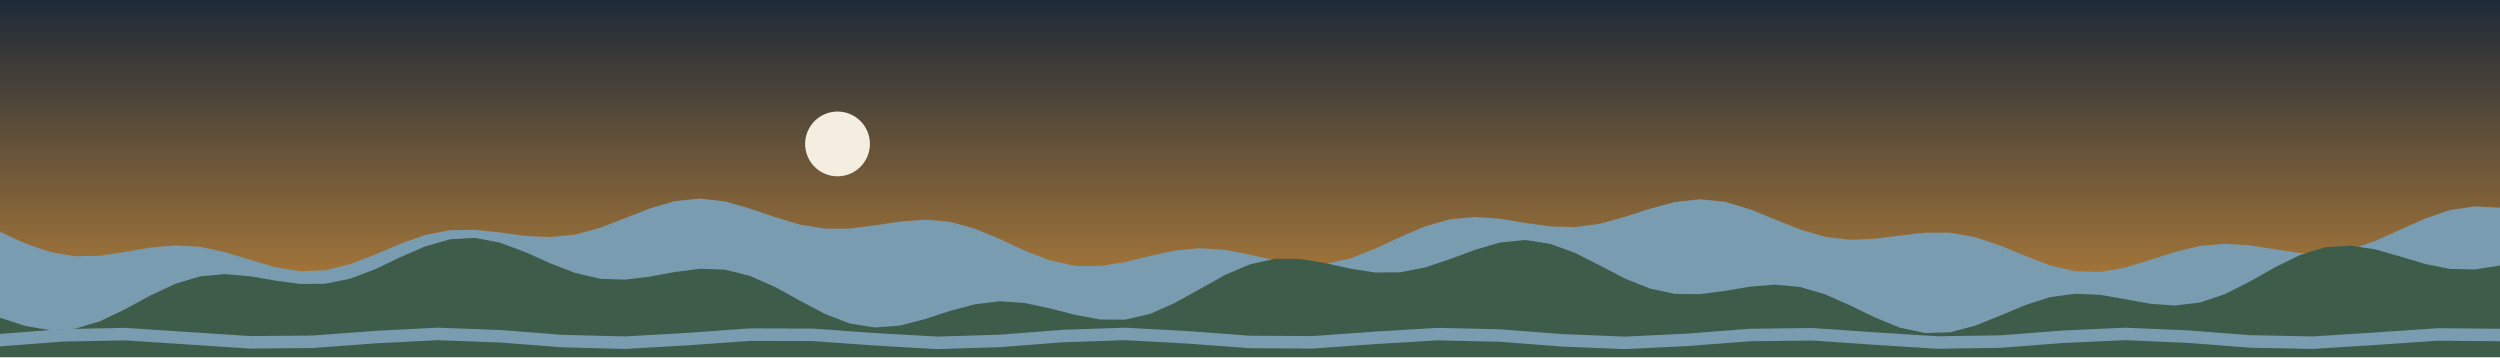
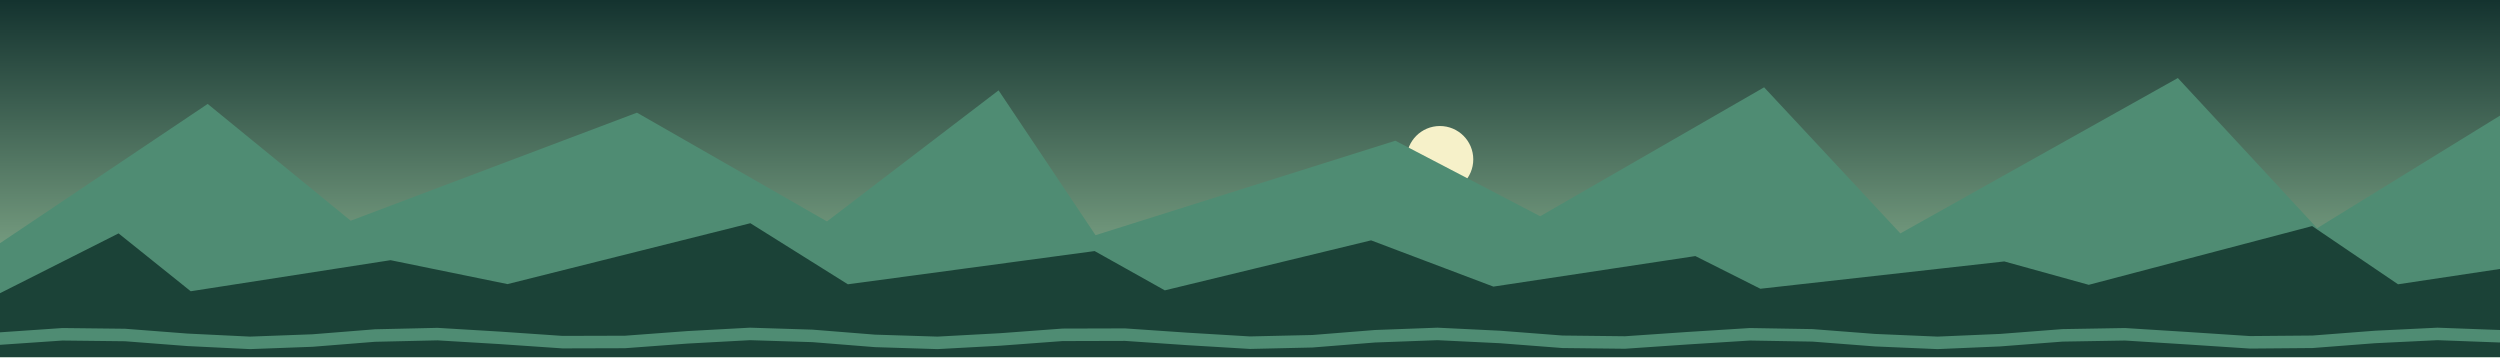
<svg xmlns="http://www.w3.org/2000/svg" viewBox="0 0 1400 200" width="1400" height="200">
  <defs>
    <linearGradient id="cielo" x1="0" y1="0" x2="0" y2="1">
-       <stop offset="0" stop-color="#1E2A38" />
-       <stop offset="1" stop-color="#C98B3A" />
+       <stop offset="0" stop-color="#14332F" />
+       <stop offset="1" stop-color="#9FC9A2" />
    </linearGradient>
  </defs>
  <rect width="1400" height="200" fill="url(#cielo)" />
-   <circle cx="469.013" cy="80.596" r="18.139" fill="#F4EEE1" />
-   <polygon points="0,129.8 14,136.3 28,141.1 42,143.5 56,143.2 70,141.1 84,138.7 98,137.4 112,138.2 126,141.2 140,145.5 154,149.6 168,151.9 182,151.4 196,148 210,142.6 224,136.6 238,131.6 252,128.9 266,128.7 280,130.2 294,132.1 308,132.8 322,131.4 336,127.6 350,122.2 364,116.7 378,112.6 392,111.2 406,112.8 420,116.8 434,121.6 448,125.8 462,128 476,128 490,126.2 504,124.1 518,123 532,124.2 546,128.1 560,133.9 574,140.4 588,145.8 602,148.9 616,149 630,146.8 644,143.3 658,140.3 672,139 686,139.9 700,142.6 714,145.8 728,148 742,147.8 756,144.8 770,139.3 784,132.8 798,126.8 812,122.8 826,121.5 840,122.5 854,124.8 868,126.8 882,127.2 896,125.3 910,121.4 924,116.9 938,113.1 952,111.6 966,113 980,117.2 994,122.9 1008,128.5 1022,132.6 1036,134.3 1050,133.7 1064,131.9 1078,130.3 1092,130.3 1106,132.8 1120,137.5 1134,143.2 1148,148.6 1162,151.9 1176,152.3 1190,149.9 1204,145.6 1218,141.1 1232,137.7 1246,136.5 1260,137.4 1274,139.6 1288,141.7 1302,142 1316,139.8 1330,135 1344,128.7 1358,122.4 1372,117.6 1386,115.6 1400,116.3 1400,200 0,200" fill="#7A9CB0" />
-   <polygon points="0,177.9 14,182.5 28,184.9 42,184.1 56,179.9 70,173.2 84,165.6 98,159 112,154.8 126,153.5 140,154.7 154,157.1 168,159 182,158.9 196,156.1 210,150.8 224,144.1 238,138 252,134 266,133.2 280,135.9 294,141.1 308,147.4 322,152.8 336,156.1 350,156.6 364,154.9 378,152.3 392,150.5 406,151 420,154.5 434,160.7 448,168.4 462,175.8 476,181.2 490,183.4 504,182.3 518,178.7 532,174.1 546,170.4 560,168.7 574,169.7 588,172.7 602,176.3 616,178.9 630,179 644,175.8 658,169.6 672,161.8 686,154 700,148 714,144.9 728,145 742,147.3 756,150.4 770,152.6 784,152.5 798,149.8 812,145.1 826,139.9 840,135.8 854,134.4 868,136.5 882,141.6 896,148.7 910,156 924,161.6 938,164.6 952,164.7 966,162.9 980,160.5 994,159.4 1008,160.7 1022,164.8 1036,171 1050,177.8 1064,183.5 1078,186.5 1092,186.1 1106,182.4 1120,176.8 1134,170.9 1148,166.4 1162,164.5 1176,165.1 1190,167.5 1204,170.1 1218,171.1 1232,169.4 1246,164.7 1260,157.6 1274,149.7 1288,142.8 1302,138.5 1316,137.5 1330,139.6 1344,143.6 1358,147.8 1372,150.6 1386,150.9 1400,148.7 1400,200 0,200" fill="#3E5C4A" />
-   <polygon points="0,187 35,184.3 70,183.6 105,185.9 140,188.2 175,187.9 210,185.3 245,183.5 280,184.8 315,187.5 350,188.4 385,186.4 420,183.9 455,184 490,186.5 525,188.5 560,187.4 595,184.7 630,183.5 665,185.4 700,188 735,188.2 770,185.7 805,183.6 840,184.4 875,187.1 910,188.5 945,186.8 980,184.1 1015,183.7 1050,186.1 1085,188.3 1120,187.8 1155,185.1 1190,183.5 1225,185 1260,187.7 1295,188.4 1330,186.2 1365,183.8 1400,184.1 1400,191.1 1365,190.8 1330,193.2 1295,195.4 1260,194.7 1225,192 1190,190.5 1155,192.1 1120,194.8 1085,195.3 1050,193.1 1015,190.7 980,191.1 945,193.8 910,195.5 875,194.1 840,191.4 805,190.6 770,192.7 735,195.2 700,195 665,192.4 630,190.5 595,191.7 560,194.4 525,195.5 490,193.5 455,191 420,190.9 385,193.4 350,195.4 315,194.5 280,191.8 245,190.5 210,192.3 175,194.9 140,195.2 105,192.9 70,190.6 35,191.3 0,194" fill="#7A9CB0" />
+   <circle cx="806.342" cy="89.259" r="18.691" fill="#F6F1C9" />
+   <polygon points="0,136.201 116.3,58.2 196.4,123.6 356.7,63.1 463.1,124 559.2,50.6 613.5,131.7 781.4,78.8 862.5,121.1 987.9,48.9 1064.2,130.7 1219.6,43.7 1297.6,127.8 1428.5,47.2 1506.5,125 1506.5,200 0,200" fill="#4F8C73" />
+   <polygon points="0,164.201 66.4,130.7 106.8,163.1 218.7,145.7 284.2,159.1 420.2,125 474.8,159.2 613,140.6 652.3,162.6 767.8,134.6 836.3,160.5 949.4,143.4 985.8,161.7 1122.4,146.4 1169.7,159.5 1294.8,126.6 1342.9,159.2 1469.9,140.1 1549.8,164 1549.8,200 0,200" fill="#1B4237" />
+   <polygon points="0,186.1 35,183.7 70,184.1 105,186.8 140,188.5 175,187.2 210,184.4 245,183.6 280,185.7 315,188.1 350,188 385,185.4 420,183.5 455,184.6 490,187.4 525,188.5 560,186.6 595,184 630,183.9 665,186.3 700,188.4 735,187.6 770,184.8 805,183.5 840,185.2 875,187.9 910,188.3 945,185.9 980,183.7 1015,184.3 1050,187 1085,188.5 1120,187 1155,184.3 1190,183.7 1225,185.9 1260,188.2 1295,187.9 1330,185.2 1365,183.5 1400,184.8 1400,191.8 1365,190.5 1330,192.2 1295,194.9 1260,195.2 1225,192.9 1190,190.7 1155,191.3 1120,194 1085,195.5 1050,194 1015,191.3 980,190.7 945,192.9 910,195.3 875,194.9 840,192.2 805,190.5 770,191.8 735,194.6 700,195.4 665,193.3 630,190.9 595,191 560,193.6 525,195.5 490,194.4 455,191.6 420,190.5 385,192.4 350,195 315,195.1 280,192.7 245,190.6 210,191.4 175,194.2 140,195.5 105,193.8 70,191.1 35,190.7 0,193.1" fill="#4F8C73" />
</svg>
